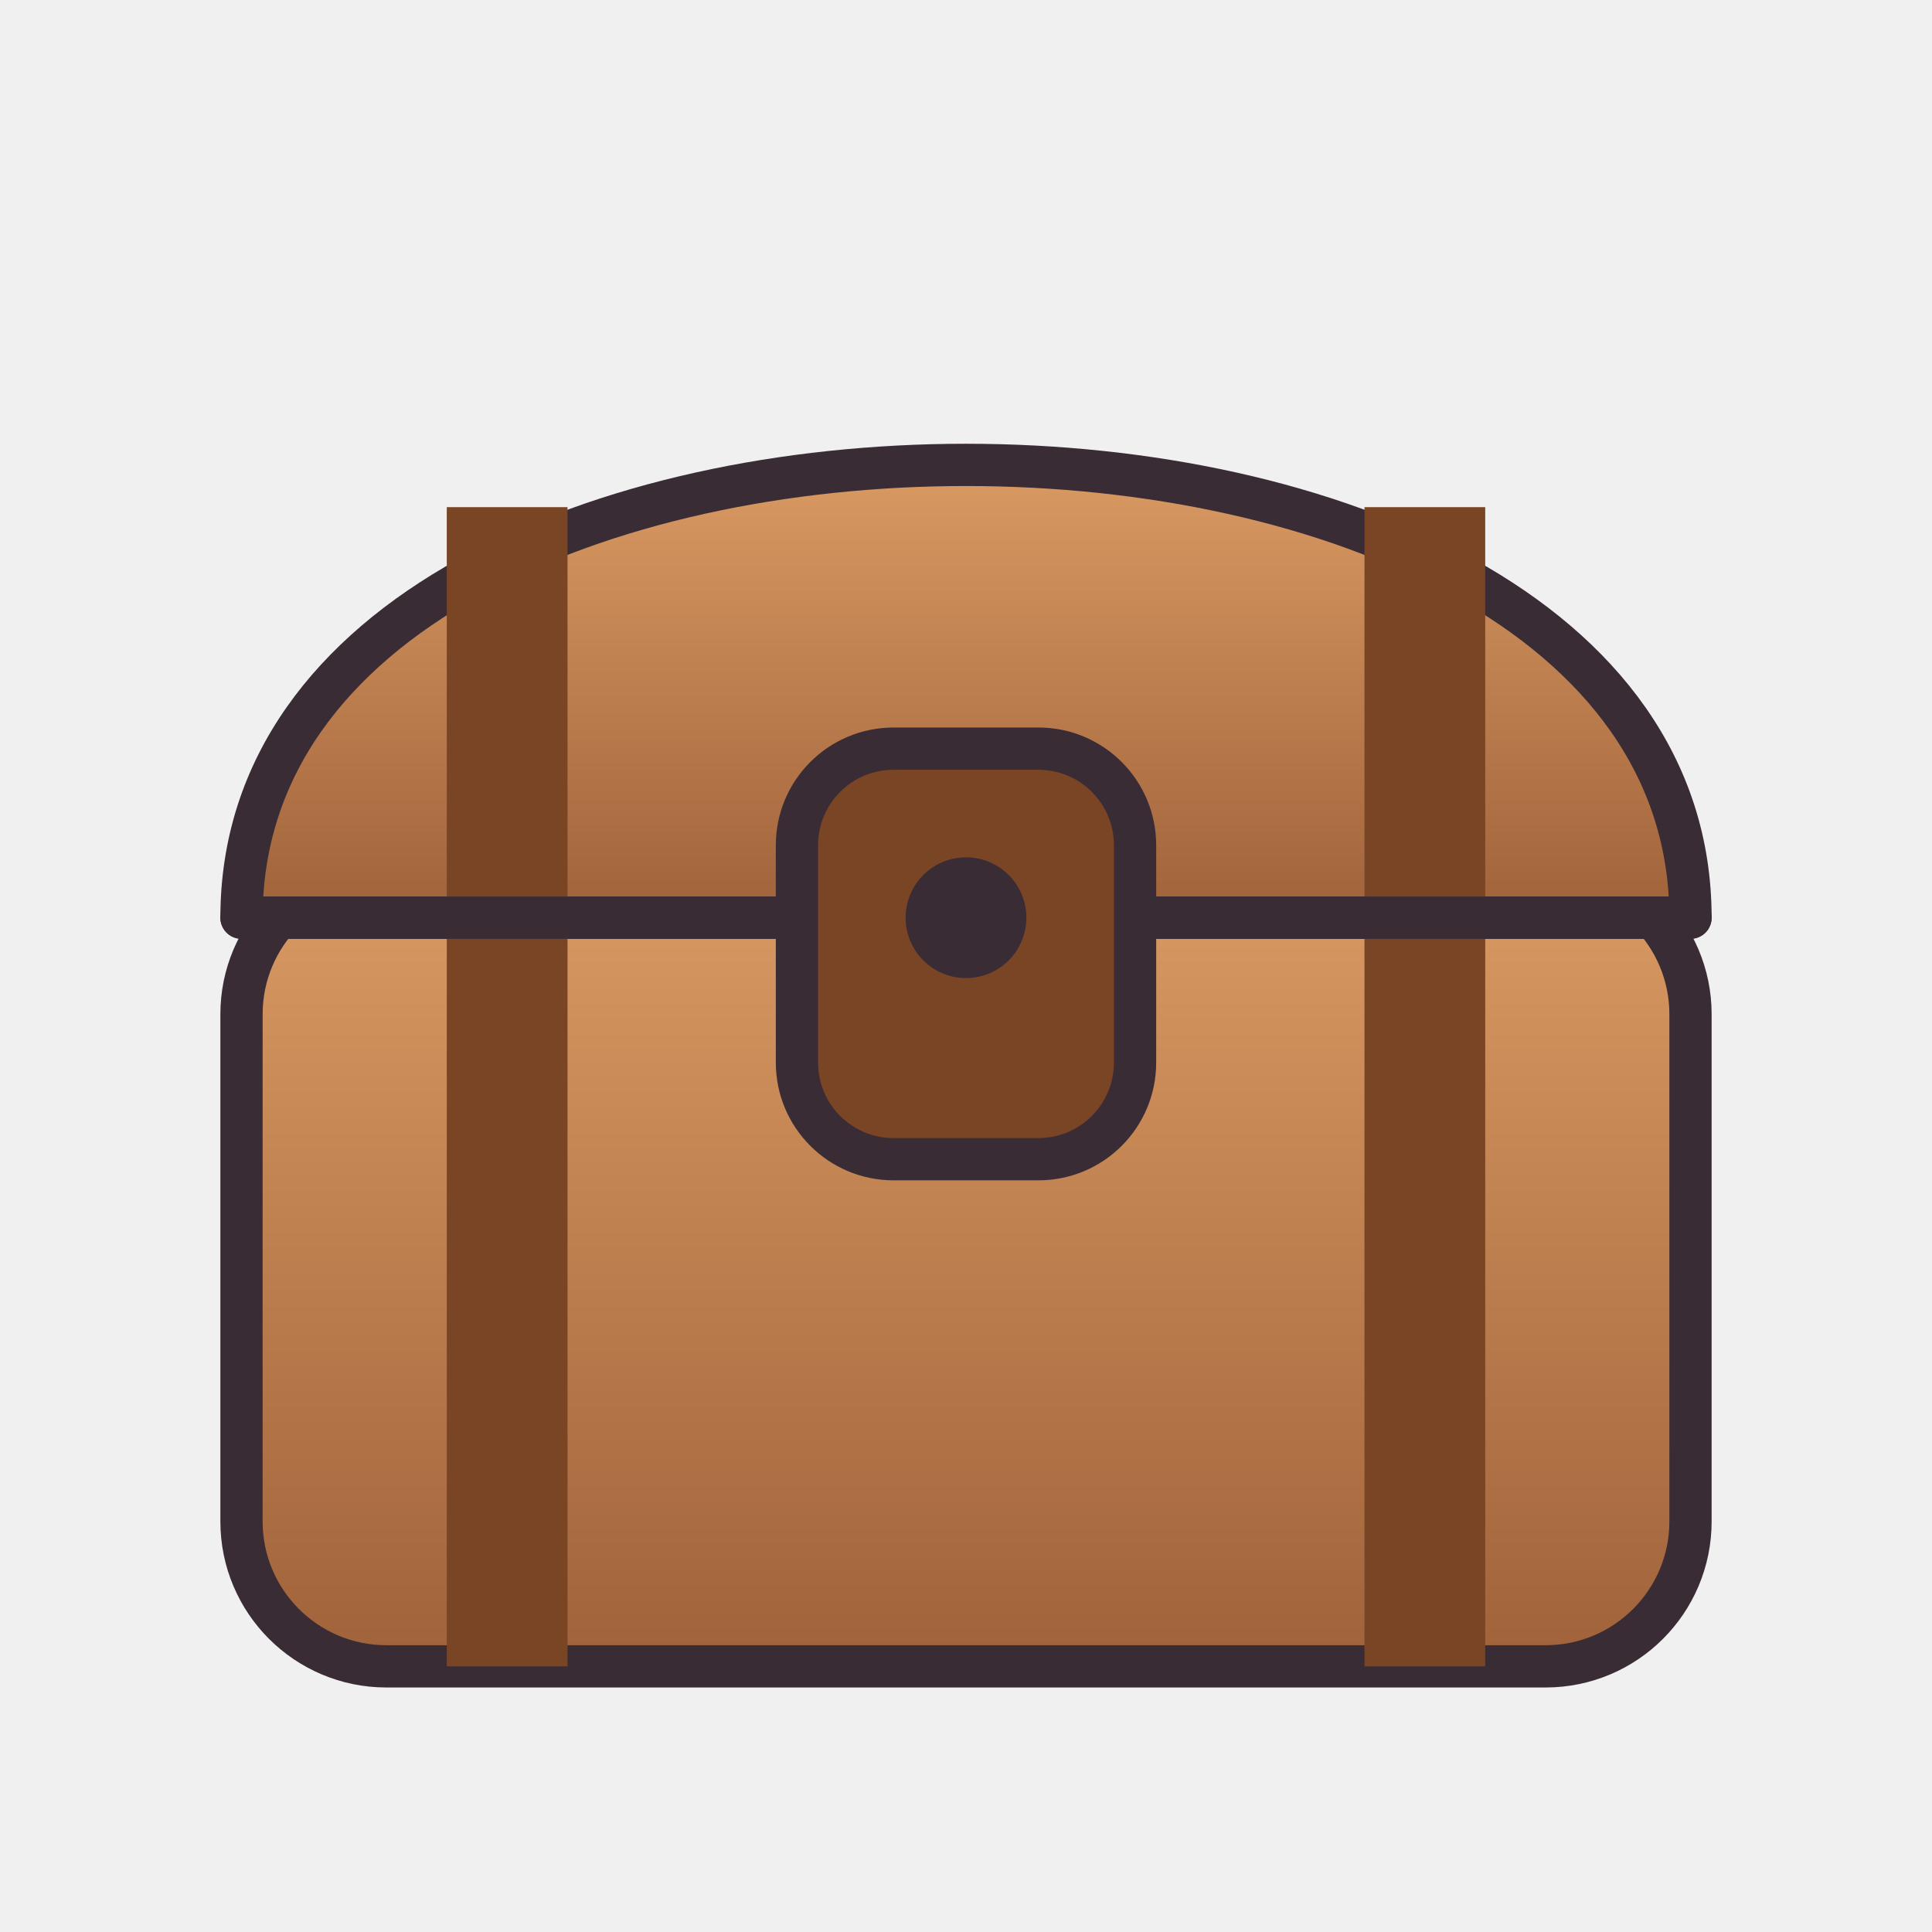
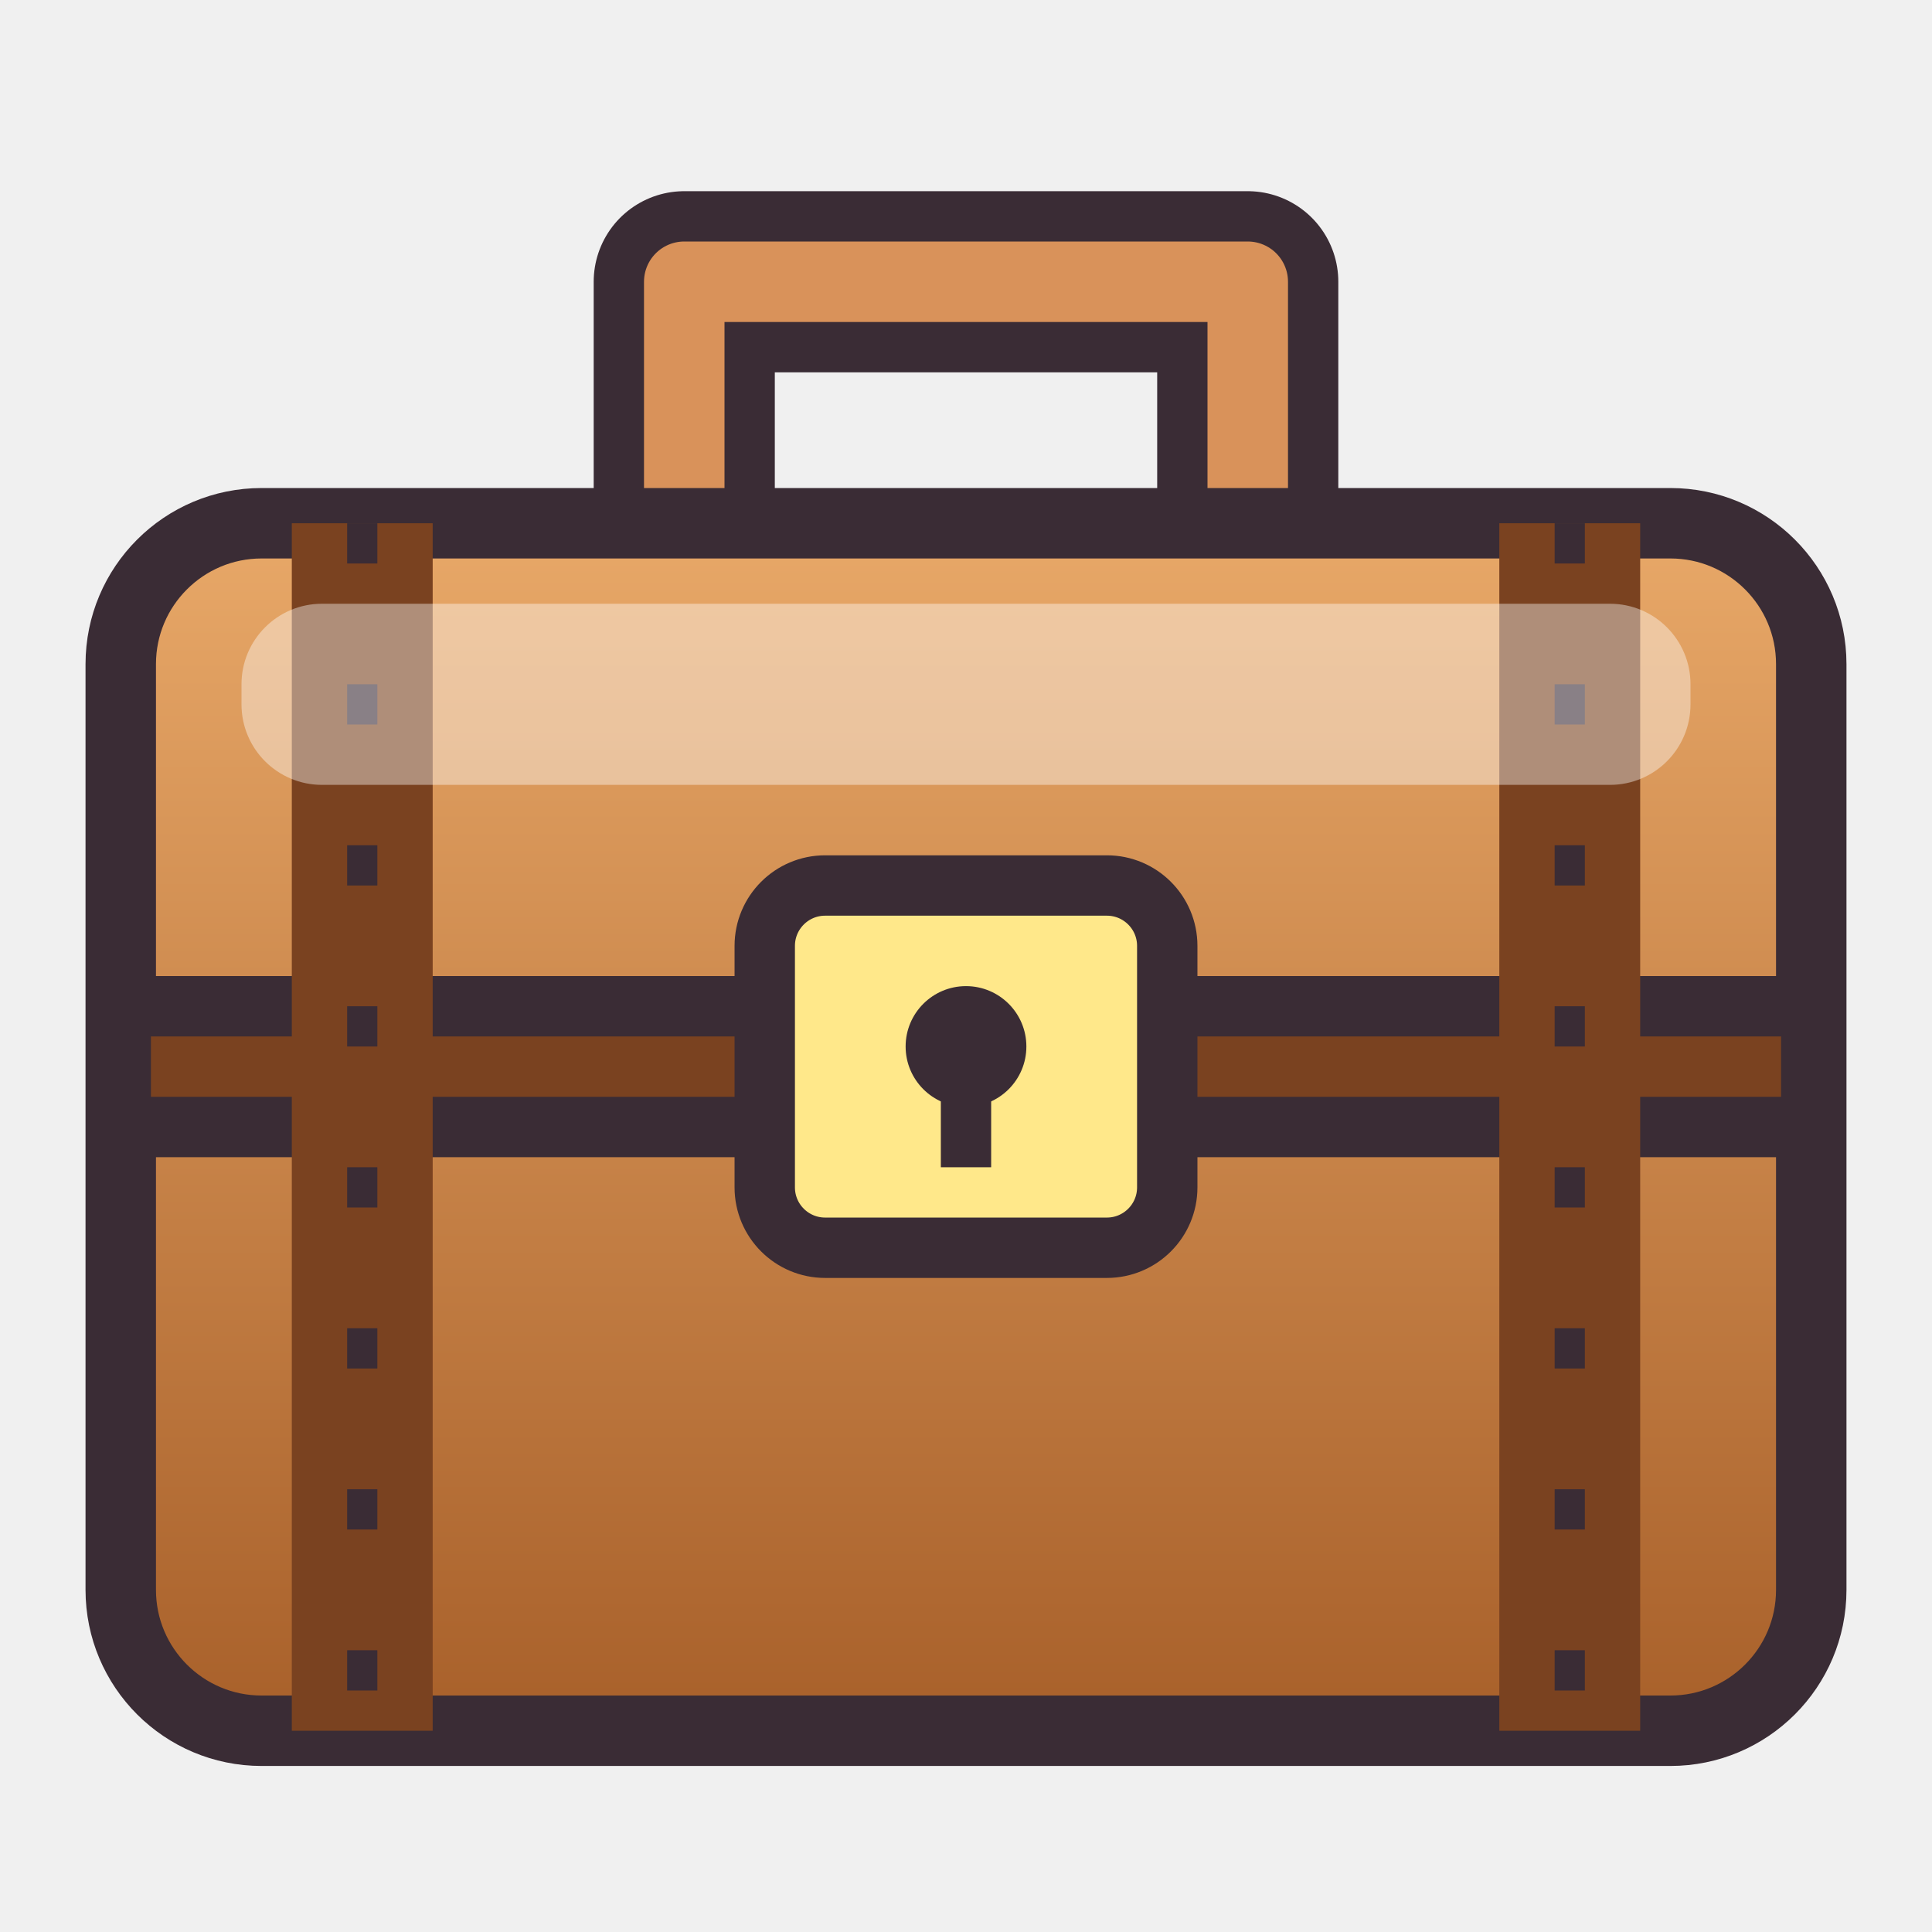
- <svg xmlns="http://www.w3.org/2000/svg" viewBox="0 0 160 160" width="160" height="160">
+ <svg xmlns="http://www.w3.org/2000/svg" width="96" height="96" viewBox="0 0 96 96">
  <defs>
-     <linearGradient id="c" x1="0" y1="0" x2="0" y2="1">
-       <stop offset="0" stop-color="#d99a63" />
-       <stop offset="1" stop-color="#a0623a" />
+     <linearGradient id="g" x1="0" y1="0" x2="0" y2="1">
+       <stop offset="0" stop-color="#e8a868" />
+       <stop offset="1" stop-color="#a8602a" />
    </linearGradient>
  </defs>
-   <rect x="20" y="72" width="120" height="66" rx="12" fill="url(#c)" stroke="#3a2c35" stroke-width="3.5" stroke-linejoin="round" stroke-linecap="round" />
-   <path d="M20 76C20 26 140 26 140 76z" fill="url(#c)" stroke="#3a2c35" stroke-width="3.5" stroke-linejoin="round" stroke-linecap="round" />
-   <path d="M42 42v96M118 42v96" stroke="#7a4524" stroke-width="10" />
-   <path d="M20 76h120" stroke="#3a2c35" stroke-width="3.5" stroke-linejoin="round" stroke-linecap="round" />
-   <rect x="66" y="62" width="28" height="34" rx="8" fill="#7a4524" stroke="#3a2c35" stroke-width="3.5" stroke-linejoin="round" stroke-linecap="round" />
-   <circle cx="80" cy="76" r="5" fill="#3a2c35" />
+   <path d="M34 26V14h28v12" fill="none" stroke="#3a2c35" stroke-width="9" stroke-linejoin="round" />
+   <path d="M34 26V14h28v12" fill="none" stroke="#d9925a" stroke-width="4" stroke-linejoin="round" />
+   <rect x="6" y="26" width="84" height="60" rx="7" fill="url(#g)" stroke="#3a2c35" stroke-width="3.500" />
+   <rect x="6" y="50" width="84" height="6" fill="#7a4220" stroke="#3a2c35" stroke-width="3" />
+   <path d="M18 26v60M78 26v60" stroke="#7a4220" stroke-width="7" />
+   <path d="M18 26v60M78 26v60" stroke="#3a2c35" stroke-width="1.500" stroke-dasharray="2 6" />
+   <rect x="38" y="44" width="20" height="18" rx="3" fill="#ffe88a" stroke="#3a2c35" stroke-width="3" />
+   <circle cx="48" cy="52" r="3" fill="#3a2c35" />
+   <path d="M48 52v6" stroke="#3a2c35" stroke-width="2.500" />
+   <rect x="12" y="30" width="72" height="9" rx="4" fill="#fff" opacity=".4" />
</svg>
